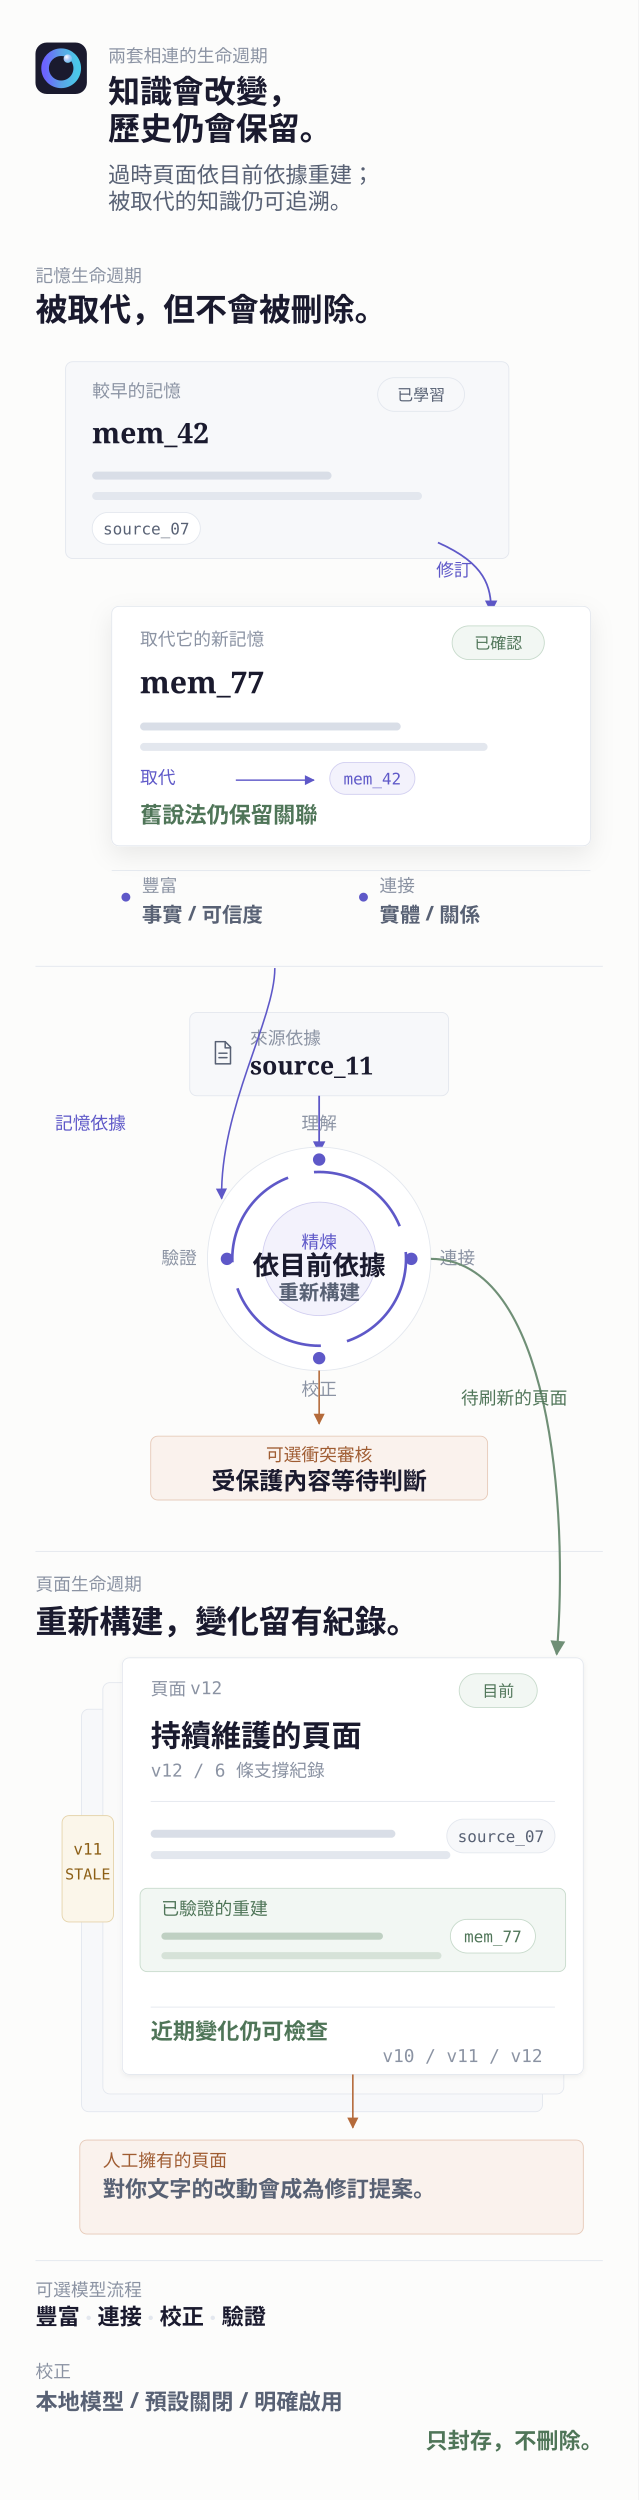
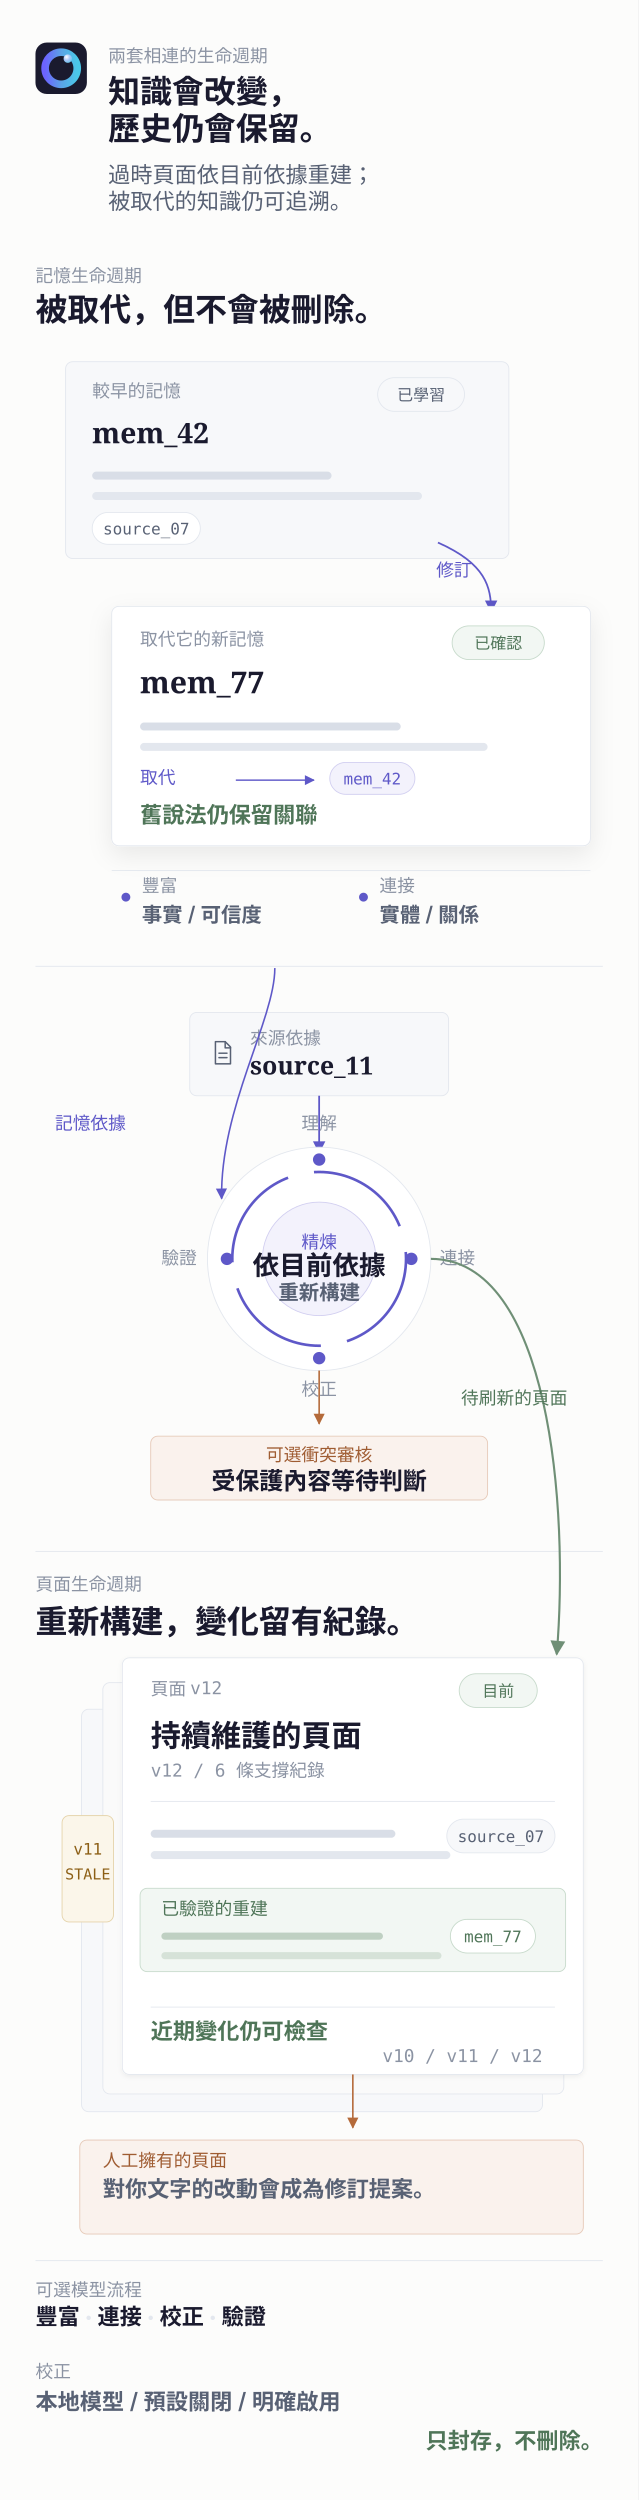
<svg xmlns="http://www.w3.org/2000/svg" width="720" height="2820" viewBox="0 0 720 2820" role="img" aria-labelledby="title desc">
  <style>text { font-kerning: normal; }</style>
  <rect width="720" height="2820" fill="#FCFCFB" />
  <g transform="translate(40 48) scale(0.1132812)">
    <rect width="512" height="512" rx="112" fill="#1A1A2E" />
    <circle cx="256" cy="256" r="160" fill="none" stroke="url(#lifecycle-zh-Hant-mobile-ring)" stroke-width="76" />
    <circle cx="322" cy="160" r="42" fill="url(#lifecycle-zh-Hant-mobile-orb)" />
  </g>
  <g data-fit-region="lifecycle-zh-Hant-mobile-heading" data-fit-x="122" data-fit-y="44" data-fit-width="558" data-fit-height="210" data-check-overlap="false">
-     <text x="122" y="70" font-family="&quot;PingFang TC&quot;, &quot;JetBrains Mono&quot;, ui-monospace, monospace" font-size="20" font-weight="500" fill="#8B93A3" text-anchor="start">兩套相連的生命週期</text>
-     <text x="122" y="116" font-family="&quot;Songti TC&quot;, &quot;STSong&quot;, &quot;PingFang TC&quot;, serif" font-size="36" font-weight="600" fill="#1A1A2E" text-anchor="start">知識會改變，</text>
-     <text x="122" y="158" font-family="&quot;Songti TC&quot;, &quot;STSong&quot;, &quot;PingFang TC&quot;, serif" font-size="36" font-weight="600" fill="#1A1A2E" text-anchor="start">歷史仍會保留。</text>
-     <text x="122" y="206" font-family="&quot;PingFang TC&quot;, &quot;Hiragino Sans CNS&quot;, sans-serif" font-size="25" font-weight="400" fill="#586174" text-anchor="start">過時頁面依目前依據重建；</text>
-     <text x="122" y="236" font-family="&quot;PingFang TC&quot;, &quot;Hiragino Sans CNS&quot;, sans-serif" font-size="25" font-weight="400" fill="#586174" text-anchor="start">被取代的知識仍可追溯。</text>
+     <text x="122" y="70" font-family="&quot;JetBrains Mono&quot;, &quot;PingFang TC&quot;, &quot;Hiragino Sans CNS&quot;, ui-monospace, monospace" font-size="20" font-weight="500" fill="#8B93A3" text-anchor="start">兩套相連的生命週期</text>
+     <text x="122" y="116" font-family="&quot;Fraunces&quot;, &quot;Songti TC&quot;, &quot;STSong&quot;, &quot;PingFang TC&quot;, Georgia, serif" font-size="36" font-weight="600" fill="#1A1A2E" text-anchor="start">知識會改變，</text>
+     <text x="122" y="158" font-family="&quot;Fraunces&quot;, &quot;Songti TC&quot;, &quot;STSong&quot;, &quot;PingFang TC&quot;, Georgia, serif" font-size="36" font-weight="600" fill="#1A1A2E" text-anchor="start">歷史仍會保留。</text>
+     <text x="122" y="206" font-family="&quot;Instrument Sans&quot;, &quot;PingFang TC&quot;, &quot;Hiragino Sans CNS&quot;, -apple-system, BlinkMacSystemFont, sans-serif" font-size="25" font-weight="400" fill="#586174" text-anchor="start">過時頁面依目前依據重建；</text>
+     <text x="122" y="236" font-family="&quot;Instrument Sans&quot;, &quot;PingFang TC&quot;, &quot;Hiragino Sans CNS&quot;, -apple-system, BlinkMacSystemFont, sans-serif" font-size="25" font-weight="400" fill="#586174" text-anchor="start">被取代的知識仍可追溯。</text>
  </g>
  <g data-fit-region="lifecycle-zh-Hant-mobile-memory-object" data-fit-x="40" data-fit-y="286" data-fit-width="640" data-fit-height="800" data-check-overlap="false">
-     <text x="40" y="318" font-family="&quot;PingFang TC&quot;, &quot;JetBrains Mono&quot;, ui-monospace, monospace" font-size="20" font-weight="500" fill="#8B93A3" text-anchor="start">記憶生命週期</text>
-     <text x="40" y="362" font-family="&quot;Songti TC&quot;, &quot;STSong&quot;, &quot;PingFang TC&quot;, serif" font-size="36" font-weight="600" fill="#1A1A2E" text-anchor="start">被取代，但不會被刪除。</text>
+     <text x="40" y="318" font-family="&quot;JetBrains Mono&quot;, &quot;PingFang TC&quot;, &quot;Hiragino Sans CNS&quot;, ui-monospace, monospace" font-size="20" font-weight="500" fill="#8B93A3" text-anchor="start">記憶生命週期</text>
+     <text x="40" y="362" font-family="&quot;Fraunces&quot;, &quot;Songti TC&quot;, &quot;STSong&quot;, &quot;PingFang TC&quot;, Georgia, serif" font-size="36" font-weight="600" fill="#1A1A2E" text-anchor="start">被取代，但不會被刪除。</text>
    <rect x="74" y="408" width="500" height="222" rx="8" fill="#F7F8FA" stroke="#E3E7EE" />
-     <text x="104" y="448" font-family="&quot;PingFang TC&quot;, &quot;JetBrains Mono&quot;, ui-monospace, monospace" font-size="20" font-weight="500" fill="#8B93A3" text-anchor="start">較早的記憶</text>
+     <text x="104" y="448" font-family="&quot;JetBrains Mono&quot;, &quot;PingFang TC&quot;, &quot;Hiragino Sans CNS&quot;, ui-monospace, monospace" font-size="20" font-weight="500" fill="#8B93A3" text-anchor="start">較早的記憶</text>
    <g>
      <rect x="426" y="426" width="98" height="38" rx="19" fill="#F7F8FA" stroke="#E3E7EE" />
-       <text x="475" y="451.84" font-family="&quot;PingFang TC&quot;, &quot;JetBrains Mono&quot;, ui-monospace, monospace" font-size="18" font-weight="500" fill="#586174" text-anchor="middle">已學習</text>
+       <text x="475" y="451.84" font-family="&quot;JetBrains Mono&quot;, &quot;PingFang TC&quot;, &quot;Hiragino Sans CNS&quot;, ui-monospace, monospace" font-size="18" font-weight="500" fill="#586174" text-anchor="middle">已學習</text>
    </g>
-     <text x="104" y="500" font-family="&quot;Songti TC&quot;, &quot;STSong&quot;, &quot;PingFang TC&quot;, serif" font-size="32" font-weight="600" fill="#1A1A2E" text-anchor="start">mem_42</text>
+     <text x="104" y="500" font-family="&quot;Fraunces&quot;, &quot;Songti TC&quot;, &quot;STSong&quot;, &quot;PingFang TC&quot;, Georgia, serif" font-size="32" font-weight="600" fill="#1A1A2E" text-anchor="start">mem_42</text>
    <rect x="104" y="532" width="270" height="9" rx="4.5" fill="#D9DEE7" />
    <rect x="104" y="555" width="372" height="9" rx="4.5" fill="#E3E7EE" />
    <g>
      <rect x="104" y="578" width="122" height="36" rx="18" fill="#FFFFFF" stroke="#E3E7EE" />
-       <text x="165" y="602.84" font-family="&quot;PingFang TC&quot;, &quot;JetBrains Mono&quot;, ui-monospace, monospace" font-size="18" font-weight="500" fill="#586174" text-anchor="middle">source_07</text>
+       <text x="165" y="602.84" font-family="&quot;JetBrains Mono&quot;, &quot;PingFang TC&quot;, &quot;Hiragino Sans CNS&quot;, ui-monospace, monospace" font-size="18" font-weight="500" fill="#586174" text-anchor="middle">source_07</text>
    </g>
    <path d="M494 612 C548 636 554 662 554 690" fill="none" stroke="#5E58C8" stroke-width="2" marker-end="url(#lifecycle-zh-Hant-mobile-arrow)" />
-     <text x="492" y="650" font-family="&quot;PingFang TC&quot;, &quot;JetBrains Mono&quot;, ui-monospace, monospace" font-size="20" font-weight="500" fill="#5E58C8" text-anchor="start">修訂</text>
+     <text x="492" y="650" font-family="&quot;JetBrains Mono&quot;, &quot;PingFang TC&quot;, &quot;Hiragino Sans CNS&quot;, ui-monospace, monospace" font-size="20" font-weight="500" fill="#5E58C8" text-anchor="start">修訂</text>
    <g filter="url(#lifecycle-zh-Hant-mobile-card-shadow)">
      <rect x="126" y="684" width="540" height="270" rx="8" fill="#FFFFFF" stroke="#E3E7EE" />
    </g>
-     <text x="158" y="728" font-family="&quot;PingFang TC&quot;, &quot;JetBrains Mono&quot;, ui-monospace, monospace" font-size="20" font-weight="500" fill="#8B93A3" text-anchor="start">取代它的新記憶</text>
+     <text x="158" y="728" font-family="&quot;JetBrains Mono&quot;, &quot;PingFang TC&quot;, &quot;Hiragino Sans CNS&quot;, ui-monospace, monospace" font-size="20" font-weight="500" fill="#8B93A3" text-anchor="start">取代它的新記憶</text>
    <g>
      <rect x="510" y="706" width="104" height="38" rx="19" fill="#F2F7F3" stroke="#C7DACB" />
-       <text x="562" y="731.84" font-family="&quot;PingFang TC&quot;, &quot;JetBrains Mono&quot;, ui-monospace, monospace" font-size="18" font-weight="500" fill="#4F7558" text-anchor="middle">已確認</text>
+       <text x="562" y="731.84" font-family="&quot;JetBrains Mono&quot;, &quot;PingFang TC&quot;, &quot;Hiragino Sans CNS&quot;, ui-monospace, monospace" font-size="18" font-weight="500" fill="#4F7558" text-anchor="middle">已確認</text>
    </g>
-     <text x="158" y="782" font-family="&quot;Songti TC&quot;, &quot;STSong&quot;, &quot;PingFang TC&quot;, serif" font-size="34" font-weight="600" fill="#1A1A2E" text-anchor="start">mem_77</text>
+     <text x="158" y="782" font-family="&quot;Fraunces&quot;, &quot;Songti TC&quot;, &quot;STSong&quot;, &quot;PingFang TC&quot;, Georgia, serif" font-size="34" font-weight="600" fill="#1A1A2E" text-anchor="start">mem_77</text>
    <rect x="158" y="815" width="294" height="9" rx="4.5" fill="#D9DEE7" />
    <rect x="158" y="838" width="392" height="9" rx="4.5" fill="#E3E7EE" />
-     <text x="158" y="884" font-family="&quot;PingFang TC&quot;, &quot;JetBrains Mono&quot;, ui-monospace, monospace" font-size="20" font-weight="500" fill="#5E58C8" text-anchor="start">取代</text>
+     <text x="158" y="884" font-family="&quot;JetBrains Mono&quot;, &quot;PingFang TC&quot;, &quot;Hiragino Sans CNS&quot;, ui-monospace, monospace" font-size="20" font-weight="500" fill="#5E58C8" text-anchor="start">取代</text>
    <path d="M266 880 H354" stroke="#5E58C8" stroke-width="1.6" marker-end="url(#lifecycle-zh-Hant-mobile-arrow)" />
    <g>
      <rect x="372" y="860" width="96" height="36" rx="18" fill="#F3F2FC" stroke="#D2CFF0" />
-       <text x="420" y="884.84" font-family="&quot;PingFang TC&quot;, &quot;JetBrains Mono&quot;, ui-monospace, monospace" font-size="18" font-weight="500" fill="#5E58C8" text-anchor="middle">mem_42</text>
+       <text x="420" y="884.84" font-family="&quot;JetBrains Mono&quot;, &quot;PingFang TC&quot;, &quot;Hiragino Sans CNS&quot;, ui-monospace, monospace" font-size="18" font-weight="500" fill="#5E58C8" text-anchor="middle">mem_42</text>
    </g>
-     <text x="158" y="928" font-family="&quot;PingFang TC&quot;, &quot;Hiragino Sans CNS&quot;, sans-serif" font-size="25" font-weight="600" fill="#4F7558" text-anchor="start">舊說法仍保留關聯</text>
+     <text x="158" y="928" font-family="&quot;Instrument Sans&quot;, &quot;PingFang TC&quot;, &quot;Hiragino Sans CNS&quot;, -apple-system, BlinkMacSystemFont, sans-serif" font-size="25" font-weight="600" fill="#4F7558" text-anchor="start">舊說法仍保留關聯</text>
    <line x1="126" y1="982" x2="666" y2="982" stroke="#E3E7EE" />
    <circle cx="142" cy="1012" r="5" fill="#5E58C8" />
-     <text x="160" y="1006" font-family="&quot;PingFang TC&quot;, &quot;JetBrains Mono&quot;, ui-monospace, monospace" font-size="20" font-weight="500" fill="#8B93A3" text-anchor="start">豐富</text>
-     <text x="160" y="1040" font-family="&quot;PingFang TC&quot;, &quot;Hiragino Sans CNS&quot;, sans-serif" font-size="23" font-weight="600" fill="#586174" text-anchor="start">事實 / 可信度</text>
+     <text x="160" y="1006" font-family="&quot;JetBrains Mono&quot;, &quot;PingFang TC&quot;, &quot;Hiragino Sans CNS&quot;, ui-monospace, monospace" font-size="20" font-weight="500" fill="#8B93A3" text-anchor="start">豐富</text>
+     <text x="160" y="1040" font-family="&quot;Instrument Sans&quot;, &quot;PingFang TC&quot;, &quot;Hiragino Sans CNS&quot;, -apple-system, BlinkMacSystemFont, sans-serif" font-size="23" font-weight="600" fill="#586174" text-anchor="start">事實 / 可信度</text>
    <circle cx="410" cy="1012" r="5" fill="#5E58C8" />
-     <text x="428" y="1006" font-family="&quot;PingFang TC&quot;, &quot;JetBrains Mono&quot;, ui-monospace, monospace" font-size="20" font-weight="500" fill="#8B93A3" text-anchor="start">連接</text>
-     <text x="428" y="1040" font-family="&quot;PingFang TC&quot;, &quot;Hiragino Sans CNS&quot;, sans-serif" font-size="23" font-weight="600" fill="#586174" text-anchor="start">實體 / 關係</text>
+     <text x="428" y="1006" font-family="&quot;JetBrains Mono&quot;, &quot;PingFang TC&quot;, &quot;Hiragino Sans CNS&quot;, ui-monospace, monospace" font-size="20" font-weight="500" fill="#8B93A3" text-anchor="start">連接</text>
+     <text x="428" y="1040" font-family="&quot;Instrument Sans&quot;, &quot;PingFang TC&quot;, &quot;Hiragino Sans CNS&quot;, -apple-system, BlinkMacSystemFont, sans-serif" font-size="23" font-weight="600" fill="#586174" text-anchor="start">實體 / 關係</text>
  </g>
  <g data-fit-region="lifecycle-zh-Hant-mobile-refinery" data-fit-x="40" data-fit-y="1090" data-fit-width="640" data-fit-height="630" data-check-overlap="false">
    <line x1="40" y1="1090" x2="680" y2="1090" stroke="#E3E7EE" />
    <rect x="214" y="1142" width="292" height="94" rx="8" fill="#F7F8FA" stroke="#E3E7EE" />
    <g fill="none" stroke="#586174" stroke-width="1.7" stroke-linecap="round" stroke-linejoin="round">
      <path d="M243 1175h11l6 6v19H243z" />
      <path d="M254 1175v7h6" />
      <path d="M247 1188h9M247 1193h9" />
    </g>
-     <text x="282" y="1178" font-family="&quot;PingFang TC&quot;, &quot;JetBrains Mono&quot;, ui-monospace, monospace" font-size="20" font-weight="500" fill="#8B93A3" text-anchor="start">來源依據</text>
-     <text x="282" y="1212" font-family="&quot;Songti TC&quot;, &quot;STSong&quot;, &quot;PingFang TC&quot;, serif" font-size="28" font-weight="600" fill="#1A1A2E" text-anchor="start">source_11</text>
+     <text x="282" y="1178" font-family="&quot;JetBrains Mono&quot;, &quot;PingFang TC&quot;, &quot;Hiragino Sans CNS&quot;, ui-monospace, monospace" font-size="20" font-weight="500" fill="#8B93A3" text-anchor="start">來源依據</text>
+     <text x="282" y="1212" font-family="&quot;Fraunces&quot;, &quot;Songti TC&quot;, &quot;STSong&quot;, &quot;PingFang TC&quot;, Georgia, serif" font-size="28" font-weight="600" fill="#1A1A2E" text-anchor="start">source_11</text>
    <path d="M360 1236 V1300" fill="none" stroke="#5E58C8" stroke-width="2" marker-end="url(#lifecycle-zh-Hant-mobile-arrow)" />
    <path d="M310 1092 C310 1150 248 1250 250 1352" fill="none" stroke="#5E58C8" stroke-width="1.8" marker-end="url(#lifecycle-zh-Hant-mobile-arrow)" />
-     <text x="62" y="1274" font-family="&quot;PingFang TC&quot;, &quot;JetBrains Mono&quot;, ui-monospace, monospace" font-size="20" font-weight="500" fill="#5E58C8" text-anchor="start">記憶依據</text>
+     <text x="62" y="1274" font-family="&quot;JetBrains Mono&quot;, &quot;PingFang TC&quot;, &quot;Hiragino Sans CNS&quot;, ui-monospace, monospace" font-size="20" font-weight="500" fill="#5E58C8" text-anchor="start">記憶依據</text>
    <circle cx="360" cy="1420" r="126" fill="#FFFFFF" stroke="#E3E7EE" />
    <circle cx="360" cy="1420" r="98" fill="none" stroke="#5E58C8" stroke-width="3" stroke-dasharray="122 30" />
    <circle cx="360" cy="1420" r="64" fill="#F3F2FC" stroke="#D2CFF0" />
-     <text x="360" y="1408" font-family="&quot;PingFang TC&quot;, &quot;JetBrains Mono&quot;, ui-monospace, monospace" font-size="20" font-weight="500" fill="#5E58C8" text-anchor="middle">精煉</text>
-     <text x="360" y="1438" font-family="&quot;Songti TC&quot;, &quot;STSong&quot;, &quot;PingFang TC&quot;, serif" font-size="30" font-weight="600" fill="#1A1A2E" text-anchor="middle">依目前依據</text>
-     <text x="360" y="1466" font-family="&quot;PingFang TC&quot;, &quot;Hiragino Sans CNS&quot;, sans-serif" font-size="23" font-weight="600" fill="#586174" text-anchor="middle">重新構建</text>
+     <text x="360" y="1408" font-family="&quot;JetBrains Mono&quot;, &quot;PingFang TC&quot;, &quot;Hiragino Sans CNS&quot;, ui-monospace, monospace" font-size="20" font-weight="500" fill="#5E58C8" text-anchor="middle">精煉</text>
+     <text x="360" y="1438" font-family="&quot;Fraunces&quot;, &quot;Songti TC&quot;, &quot;STSong&quot;, &quot;PingFang TC&quot;, Georgia, serif" font-size="30" font-weight="600" fill="#1A1A2E" text-anchor="middle">依目前依據</text>
+     <text x="360" y="1466" font-family="&quot;Instrument Sans&quot;, &quot;PingFang TC&quot;, &quot;Hiragino Sans CNS&quot;, -apple-system, BlinkMacSystemFont, sans-serif" font-size="23" font-weight="600" fill="#586174" text-anchor="middle">重新構建</text>
    <circle cx="360" cy="1308" r="7" fill="#5E58C8" />
    <circle cx="464" cy="1420" r="7" fill="#5E58C8" />
    <circle cx="360" cy="1532" r="7" fill="#5E58C8" />
    <circle cx="256" cy="1420" r="7" fill="#5E58C8" />
-     <text x="360" y="1274" font-family="&quot;PingFang TC&quot;, &quot;JetBrains Mono&quot;, ui-monospace, monospace" font-size="20" font-weight="500" fill="#8B93A3" text-anchor="middle">理解</text>
-     <text x="496" y="1426" font-family="&quot;PingFang TC&quot;, &quot;JetBrains Mono&quot;, ui-monospace, monospace" font-size="20" font-weight="500" fill="#8B93A3" text-anchor="start">連接</text>
-     <text x="360" y="1574" font-family="&quot;PingFang TC&quot;, &quot;JetBrains Mono&quot;, ui-monospace, monospace" font-size="20" font-weight="500" fill="#8B93A3" text-anchor="middle">校正</text>
-     <text x="222" y="1426" font-family="&quot;PingFang TC&quot;, &quot;JetBrains Mono&quot;, ui-monospace, monospace" font-size="20" font-weight="500" fill="#8B93A3" text-anchor="end">驗證</text>
+     <text x="360" y="1274" font-family="&quot;JetBrains Mono&quot;, &quot;PingFang TC&quot;, &quot;Hiragino Sans CNS&quot;, ui-monospace, monospace" font-size="20" font-weight="500" fill="#8B93A3" text-anchor="middle">理解</text>
+     <text x="496" y="1426" font-family="&quot;JetBrains Mono&quot;, &quot;PingFang TC&quot;, &quot;Hiragino Sans CNS&quot;, ui-monospace, monospace" font-size="20" font-weight="500" fill="#8B93A3" text-anchor="start">連接</text>
+     <text x="360" y="1574" font-family="&quot;JetBrains Mono&quot;, &quot;PingFang TC&quot;, &quot;Hiragino Sans CNS&quot;, ui-monospace, monospace" font-size="20" font-weight="500" fill="#8B93A3" text-anchor="middle">校正</text>
+     <text x="222" y="1426" font-family="&quot;JetBrains Mono&quot;, &quot;PingFang TC&quot;, &quot;Hiragino Sans CNS&quot;, ui-monospace, monospace" font-size="20" font-weight="500" fill="#8B93A3" text-anchor="end">驗證</text>
    <path d="M360 1546 V1606" fill="none" stroke="#B46A3A" stroke-width="1.8" marker-end="url(#lifecycle-zh-Hant-mobile-warm-arrow)" />
    <rect x="170" y="1620" width="380" height="72" rx="8" fill="#FAF2ED" stroke="#E6C9B8" />
-     <text x="360" y="1648" font-family="&quot;PingFang TC&quot;, &quot;JetBrains Mono&quot;, ui-monospace, monospace" font-size="20" font-weight="500" fill="#9F5C32" text-anchor="middle">可選衝突審核</text>
-     <text x="360" y="1680" font-family="&quot;Songti TC&quot;, &quot;STSong&quot;, &quot;PingFang TC&quot;, serif" font-size="27" font-weight="600" fill="#1A1A2E" text-anchor="middle">受保護內容等待判斷</text>
+     <text x="360" y="1648" font-family="&quot;JetBrains Mono&quot;, &quot;PingFang TC&quot;, &quot;Hiragino Sans CNS&quot;, ui-monospace, monospace" font-size="20" font-weight="500" fill="#9F5C32" text-anchor="middle">可選衝突審核</text>
+     <text x="360" y="1680" font-family="&quot;Fraunces&quot;, &quot;Songti TC&quot;, &quot;STSong&quot;, &quot;PingFang TC&quot;, Georgia, serif" font-size="27" font-weight="600" fill="#1A1A2E" text-anchor="middle">受保護內容等待判斷</text>
  </g>
  <g data-fit-region="lifecycle-zh-Hant-mobile-page-object" data-fit-x="40" data-fit-y="1750" data-fit-width="640" data-fit-height="780" data-check-overlap="false">
    <line x1="40" y1="1750" x2="680" y2="1750" stroke="#E3E7EE" />
-     <text x="40" y="1794" font-family="&quot;PingFang TC&quot;, &quot;JetBrains Mono&quot;, ui-monospace, monospace" font-size="20" font-weight="500" fill="#8B93A3" text-anchor="start">頁面生命週期</text>
-     <text x="40" y="1842" font-family="&quot;Songti TC&quot;, &quot;STSong&quot;, &quot;PingFang TC&quot;, serif" font-size="36" font-weight="600" fill="#1A1A2E" text-anchor="start">重新構建，變化留有紀錄。</text>
+     <text x="40" y="1794" font-family="&quot;JetBrains Mono&quot;, &quot;PingFang TC&quot;, &quot;Hiragino Sans CNS&quot;, ui-monospace, monospace" font-size="20" font-weight="500" fill="#8B93A3" text-anchor="start">頁面生命週期</text>
+     <text x="40" y="1842" font-family="&quot;Fraunces&quot;, &quot;Songti TC&quot;, &quot;STSong&quot;, &quot;PingFang TC&quot;, Georgia, serif" font-size="36" font-weight="600" fill="#1A1A2E" text-anchor="start">重新構建，變化留有紀錄。</text>
    <rect x="92" y="1928" width="520" height="454" rx="8" fill="#F7F8FA" stroke="#E3E7EE" />
    <rect x="116" y="1898" width="520" height="464" rx="8" fill="#FAFAFA" stroke="#E3E7EE" />
    <rect x="70" y="2048" width="58" height="120" rx="8" fill="#FBF6EA" stroke="#E5D3AA" />
-     <text x="99" y="2092" font-family="&quot;PingFang TC&quot;, &quot;JetBrains Mono&quot;, ui-monospace, monospace" font-size="18" font-weight="500" fill="#8C5F16" text-anchor="middle">v11</text>
-     <text x="99" y="2120" font-family="&quot;PingFang TC&quot;, &quot;JetBrains Mono&quot;, ui-monospace, monospace" font-size="17" font-weight="500" fill="#8C5F16" text-anchor="middle">STALE</text>
+     <text x="99" y="2092" font-family="&quot;JetBrains Mono&quot;, &quot;PingFang TC&quot;, &quot;Hiragino Sans CNS&quot;, ui-monospace, monospace" font-size="18" font-weight="500" fill="#8C5F16" text-anchor="middle">v11</text>
+     <text x="99" y="2120" font-family="&quot;JetBrains Mono&quot;, &quot;PingFang TC&quot;, &quot;Hiragino Sans CNS&quot;, ui-monospace, monospace" font-size="17" font-weight="500" fill="#8C5F16" text-anchor="middle">STALE</text>
    <g filter="url(#lifecycle-zh-Hant-mobile-page-shadow)">
      <rect x="138" y="1870" width="520" height="470" rx="8" fill="#FFFFFF" stroke="#E3E7EE" />
    </g>
-     <text x="170" y="1912" font-family="&quot;PingFang TC&quot;, &quot;JetBrains Mono&quot;, ui-monospace, monospace" font-size="20" font-weight="500" fill="#8B93A3" text-anchor="start">頁面 v12</text>
+     <text x="170" y="1912" font-family="&quot;JetBrains Mono&quot;, &quot;PingFang TC&quot;, &quot;Hiragino Sans CNS&quot;, ui-monospace, monospace" font-size="20" font-weight="500" fill="#8B93A3" text-anchor="start">頁面 v12</text>
    <g>
      <rect x="518" y="1888" width="88" height="38" rx="19" fill="#F2F7F3" stroke="#C7DACB" />
-       <text x="562" y="1913.84" font-family="&quot;PingFang TC&quot;, &quot;JetBrains Mono&quot;, ui-monospace, monospace" font-size="18" font-weight="500" fill="#4F7558" text-anchor="middle">目前</text>
+       <text x="562" y="1913.84" font-family="&quot;JetBrains Mono&quot;, &quot;PingFang TC&quot;, &quot;Hiragino Sans CNS&quot;, ui-monospace, monospace" font-size="18" font-weight="500" fill="#4F7558" text-anchor="middle">目前</text>
    </g>
-     <text x="170" y="1970" font-family="&quot;Songti TC&quot;, &quot;STSong&quot;, &quot;PingFang TC&quot;, serif" font-size="34" font-weight="600" fill="#1A1A2E" text-anchor="start">持續維護的頁面</text>
-     <text x="170" y="2004" font-family="&quot;PingFang TC&quot;, &quot;JetBrains Mono&quot;, ui-monospace, monospace" font-size="20" font-weight="500" fill="#8B93A3" text-anchor="start">v12 / 6 條支撐紀錄</text>
+     <text x="170" y="1970" font-family="&quot;Fraunces&quot;, &quot;Songti TC&quot;, &quot;STSong&quot;, &quot;PingFang TC&quot;, Georgia, serif" font-size="34" font-weight="600" fill="#1A1A2E" text-anchor="start">持續維護的頁面</text>
+     <text x="170" y="2004" font-family="&quot;JetBrains Mono&quot;, &quot;PingFang TC&quot;, &quot;Hiragino Sans CNS&quot;, ui-monospace, monospace" font-size="20" font-weight="500" fill="#8B93A3" text-anchor="start">v12 / 6 條支撐紀錄</text>
    <line x1="170" y1="2032" x2="626" y2="2032" stroke="#E3E7EE" />
    <rect x="170" y="2064" width="276" height="9" rx="4.5" fill="#D9DEE7" />
    <rect x="170" y="2088" width="338" height="9" rx="4.5" fill="#E3E7EE" />
    <g>
      <rect x="504" y="2052" width="122" height="38" rx="19" fill="#F7F8FA" stroke="#E3E7EE" />
-       <text x="565" y="2077.84" font-family="&quot;PingFang TC&quot;, &quot;JetBrains Mono&quot;, ui-monospace, monospace" font-size="18" font-weight="500" fill="#586174" text-anchor="middle">source_07</text>
+       <text x="565" y="2077.84" font-family="&quot;JetBrains Mono&quot;, &quot;PingFang TC&quot;, &quot;Hiragino Sans CNS&quot;, ui-monospace, monospace" font-size="18" font-weight="500" fill="#586174" text-anchor="middle">source_07</text>
    </g>
    <rect x="158" y="2130" width="480" height="94" rx="8" fill="#F2F7F3" stroke="#C7DACB" />
-     <text x="182" y="2160" font-family="&quot;PingFang TC&quot;, &quot;JetBrains Mono&quot;, ui-monospace, monospace" font-size="20" font-weight="500" fill="#4F7558" text-anchor="start">已驗證的重建</text>
+     <text x="182" y="2160" font-family="&quot;JetBrains Mono&quot;, &quot;PingFang TC&quot;, &quot;Hiragino Sans CNS&quot;, ui-monospace, monospace" font-size="20" font-weight="500" fill="#4F7558" text-anchor="start">已驗證的重建</text>
    <rect x="182" y="2180" width="250" height="8" rx="4" fill="#BFD0C2" />
    <rect x="182" y="2202" width="316" height="8" rx="4" fill="#D6E2D8" />
    <g>
      <rect x="508" y="2165" width="96" height="38" rx="19" fill="#FFFFFF" stroke="#C7DACB" />
-       <text x="556" y="2190.84" font-family="&quot;PingFang TC&quot;, &quot;JetBrains Mono&quot;, ui-monospace, monospace" font-size="18" font-weight="500" fill="#4F7558" text-anchor="middle">mem_77</text>
+       <text x="556" y="2190.84" font-family="&quot;JetBrains Mono&quot;, &quot;PingFang TC&quot;, &quot;Hiragino Sans CNS&quot;, ui-monospace, monospace" font-size="18" font-weight="500" fill="#4F7558" text-anchor="middle">mem_77</text>
    </g>
    <line x1="170" y1="2264" x2="626" y2="2264" stroke="#E3E7EE" />
-     <text x="170" y="2300" font-family="&quot;PingFang TC&quot;, &quot;Hiragino Sans CNS&quot;, sans-serif" font-size="25" font-weight="600" fill="#4F7558" text-anchor="start">近期變化仍可檢查</text>
-     <text x="612" y="2326" font-family="&quot;PingFang TC&quot;, &quot;JetBrains Mono&quot;, ui-monospace, monospace" font-size="20" font-weight="500" fill="#8B93A3" text-anchor="end">v10 / v11 / v12</text>
+     <text x="170" y="2300" font-family="&quot;Instrument Sans&quot;, &quot;PingFang TC&quot;, &quot;Hiragino Sans CNS&quot;, -apple-system, BlinkMacSystemFont, sans-serif" font-size="25" font-weight="600" fill="#4F7558" text-anchor="start">近期變化仍可檢查</text>
+     <text x="612" y="2326" font-family="&quot;JetBrains Mono&quot;, &quot;PingFang TC&quot;, &quot;Hiragino Sans CNS&quot;, ui-monospace, monospace" font-size="20" font-weight="500" fill="#8B93A3" text-anchor="end">v10 / v11 / v12</text>
    <path d="M398 2340 V2400" fill="none" stroke="#B46A3A" stroke-width="1.8" marker-end="url(#lifecycle-zh-Hant-mobile-warm-arrow)" />
    <rect x="90" y="2414" width="568" height="106" rx="8" fill="#FAF2ED" stroke="#E6C9B8" />
-     <text x="116" y="2444" font-family="&quot;PingFang TC&quot;, &quot;JetBrains Mono&quot;, ui-monospace, monospace" font-size="20" font-weight="500" fill="#9F5C32" text-anchor="start">人工擁有的頁面</text>
-     <text x="116" y="2478" font-family="&quot;PingFang TC&quot;, &quot;Hiragino Sans CNS&quot;, sans-serif" font-size="25" font-weight="600" fill="#586174" text-anchor="start">對你文字的改動會成為修訂提案。</text>
+     <text x="116" y="2444" font-family="&quot;JetBrains Mono&quot;, &quot;PingFang TC&quot;, &quot;Hiragino Sans CNS&quot;, ui-monospace, monospace" font-size="20" font-weight="500" fill="#9F5C32" text-anchor="start">人工擁有的頁面</text>
+     <text x="116" y="2478" font-family="&quot;Instrument Sans&quot;, &quot;PingFang TC&quot;, &quot;Hiragino Sans CNS&quot;, -apple-system, BlinkMacSystemFont, sans-serif" font-size="25" font-weight="600" fill="#586174" text-anchor="start">對你文字的改動會成為修訂提案。</text>
  </g>
  <path d="M486 1420 C620 1420 642 1700 628 1866" fill="none" stroke="#6F8F76" stroke-width="2.4" marker-end="url(#lifecycle-zh-Hant-mobile-sage-arrow)" />
-   <text x="580" y="1584" font-family="&quot;PingFang TC&quot;, &quot;JetBrains Mono&quot;, ui-monospace, monospace" font-size="20" font-weight="500" fill="#4F7558" text-anchor="middle">待刷新的頁面</text>
+   <text x="580" y="1584" font-family="&quot;JetBrains Mono&quot;, &quot;PingFang TC&quot;, &quot;Hiragino Sans CNS&quot;, ui-monospace, monospace" font-size="20" font-weight="500" fill="#4F7558" text-anchor="middle">待刷新的頁面</text>
  <g data-fit-region="lifecycle-zh-Hant-mobile-footer" data-fit-x="40" data-fit-y="2550" data-fit-width="640" data-fit-height="220" data-check-overlap="false">
    <line x1="40" y1="2550" x2="680" y2="2550" stroke="#E3E7EE" />
-     <text x="40" y="2590" font-family="&quot;PingFang TC&quot;, &quot;JetBrains Mono&quot;, ui-monospace, monospace" font-size="20" font-weight="500" fill="#8B93A3" text-anchor="start">可選模型流程</text>
-     <text x="40" y="2622" font-family="&quot;Songti TC&quot;, &quot;STSong&quot;, &quot;PingFang TC&quot;, serif" font-size="25" font-weight="600" fill="#1A1A2E" text-anchor="start">豐富</text>
+     <text x="40" y="2590" font-family="&quot;JetBrains Mono&quot;, &quot;PingFang TC&quot;, &quot;Hiragino Sans CNS&quot;, ui-monospace, monospace" font-size="20" font-weight="500" fill="#8B93A3" text-anchor="start">可選模型流程</text>
+     <text x="40" y="2622" font-family="&quot;Fraunces&quot;, &quot;Songti TC&quot;, &quot;STSong&quot;, &quot;PingFang TC&quot;, Georgia, serif" font-size="25" font-weight="600" fill="#1A1A2E" text-anchor="start">豐富</text>
    <circle cx="100" cy="2614.5" r="2.5" fill="#E3E7EE" />
-     <text x="110" y="2622" font-family="&quot;Songti TC&quot;, &quot;STSong&quot;, &quot;PingFang TC&quot;, serif" font-size="25" font-weight="600" fill="#1A1A2E" text-anchor="start">連接</text>
+     <text x="110" y="2622" font-family="&quot;Fraunces&quot;, &quot;Songti TC&quot;, &quot;STSong&quot;, &quot;PingFang TC&quot;, Georgia, serif" font-size="25" font-weight="600" fill="#1A1A2E" text-anchor="start">連接</text>
    <circle cx="170" cy="2614.5" r="2.5" fill="#E3E7EE" />
-     <text x="180" y="2622" font-family="&quot;Songti TC&quot;, &quot;STSong&quot;, &quot;PingFang TC&quot;, serif" font-size="25" font-weight="600" fill="#1A1A2E" text-anchor="start">校正</text>
+     <text x="180" y="2622" font-family="&quot;Fraunces&quot;, &quot;Songti TC&quot;, &quot;STSong&quot;, &quot;PingFang TC&quot;, Georgia, serif" font-size="25" font-weight="600" fill="#1A1A2E" text-anchor="start">校正</text>
    <circle cx="240" cy="2614.5" r="2.5" fill="#E3E7EE" />
-     <text x="250" y="2622" font-family="&quot;Songti TC&quot;, &quot;STSong&quot;, &quot;PingFang TC&quot;, serif" font-size="25" font-weight="600" fill="#1A1A2E" text-anchor="start">驗證</text>
-     <text x="40" y="2682" font-family="&quot;PingFang TC&quot;, &quot;JetBrains Mono&quot;, ui-monospace, monospace" font-size="20" font-weight="500" fill="#8B93A3" text-anchor="start">校正</text>
-     <text x="40" y="2718" font-family="&quot;PingFang TC&quot;, &quot;Hiragino Sans CNS&quot;, sans-serif" font-size="25" font-weight="600" fill="#586174" text-anchor="start">本地模型 / 預設關閉 / 明確啟用</text>
-     <text x="680" y="2762" font-family="&quot;Songti TC&quot;, &quot;STSong&quot;, &quot;PingFang TC&quot;, serif" font-size="25" font-weight="600" fill="#4F7558" text-anchor="end">只封存，不刪除。</text>
+     <text x="250" y="2622" font-family="&quot;Fraunces&quot;, &quot;Songti TC&quot;, &quot;STSong&quot;, &quot;PingFang TC&quot;, Georgia, serif" font-size="25" font-weight="600" fill="#1A1A2E" text-anchor="start">驗證</text>
+     <text x="40" y="2682" font-family="&quot;JetBrains Mono&quot;, &quot;PingFang TC&quot;, &quot;Hiragino Sans CNS&quot;, ui-monospace, monospace" font-size="20" font-weight="500" fill="#8B93A3" text-anchor="start">校正</text>
+     <text x="40" y="2718" font-family="&quot;Instrument Sans&quot;, &quot;PingFang TC&quot;, &quot;Hiragino Sans CNS&quot;, -apple-system, BlinkMacSystemFont, sans-serif" font-size="25" font-weight="600" fill="#586174" text-anchor="start">本地模型 / 預設關閉 / 明確啟用</text>
+     <text x="680" y="2762" font-family="&quot;Fraunces&quot;, &quot;Songti TC&quot;, &quot;STSong&quot;, &quot;PingFang TC&quot;, Georgia, serif" font-size="25" font-weight="600" fill="#4F7558" text-anchor="end">只封存，不刪除。</text>
  </g>
  <defs>
    <linearGradient id="lifecycle-zh-Hant-mobile-ring" x1="96" y1="256" x2="416" y2="256" gradientUnits="userSpaceOnUse">
      <stop stop-color="#6C63FF" />
      <stop offset="0.5" stop-color="#5BA3E6" />
      <stop offset="1" stop-color="#4AC8E8" />
    </linearGradient>
    <radialGradient id="lifecycle-zh-Hant-mobile-orb" cx="0" cy="0" r="1" gradientUnits="userSpaceOnUse" gradientTransform="translate(310 144) rotate(52.125) scale(76.0263)">
      <stop stop-color="#FFFFFF" />
      <stop offset="0.45" stop-color="#A5C4F7" />
      <stop offset="1" stop-color="#4AC8E8" />
    </radialGradient>
    <marker id="lifecycle-zh-Hant-mobile-arrow" viewBox="0 0 10 10" refX="9" refY="5" markerWidth="7" markerHeight="7" orient="auto-start-reverse">
      <path d="M0 0L10 5L0 10Z" fill="#5E58C8" />
    </marker>
    <marker id="lifecycle-zh-Hant-mobile-warm-arrow" viewBox="0 0 10 10" refX="9" refY="5" markerWidth="7" markerHeight="7" orient="auto-start-reverse">
      <path d="M0 0L10 5L0 10Z" fill="#B46A3A" />
    </marker>
    <marker id="lifecycle-zh-Hant-mobile-sage-arrow" viewBox="0 0 10 10" refX="9" refY="5" markerWidth="7" markerHeight="7" orient="auto-start-reverse">
      <path d="M0 0L10 5L0 10Z" fill="#6F8F76" />
    </marker>
    <filter id="lifecycle-zh-Hant-mobile-card-shadow" x="-20%" y="-20%" width="140%" height="150%">
      <feDropShadow dx="0" dy="10" stdDeviation="14" flood-color="#1A1A2E" flood-opacity="0.08" />
    </filter>
    <filter id="lifecycle-zh-Hant-mobile-page-shadow" x="-20%" y="-20%" width="140%" height="150%">
      <feDropShadow dx="0" dy="14" stdDeviation="18" flood-color="#1A1A2E" flood-opacity="0.10" />
      <feDropShadow dx="0" dy="2" stdDeviation="3" flood-color="#1A1A2E" flood-opacity="0.06" />
    </filter>
  </defs>
</svg>
